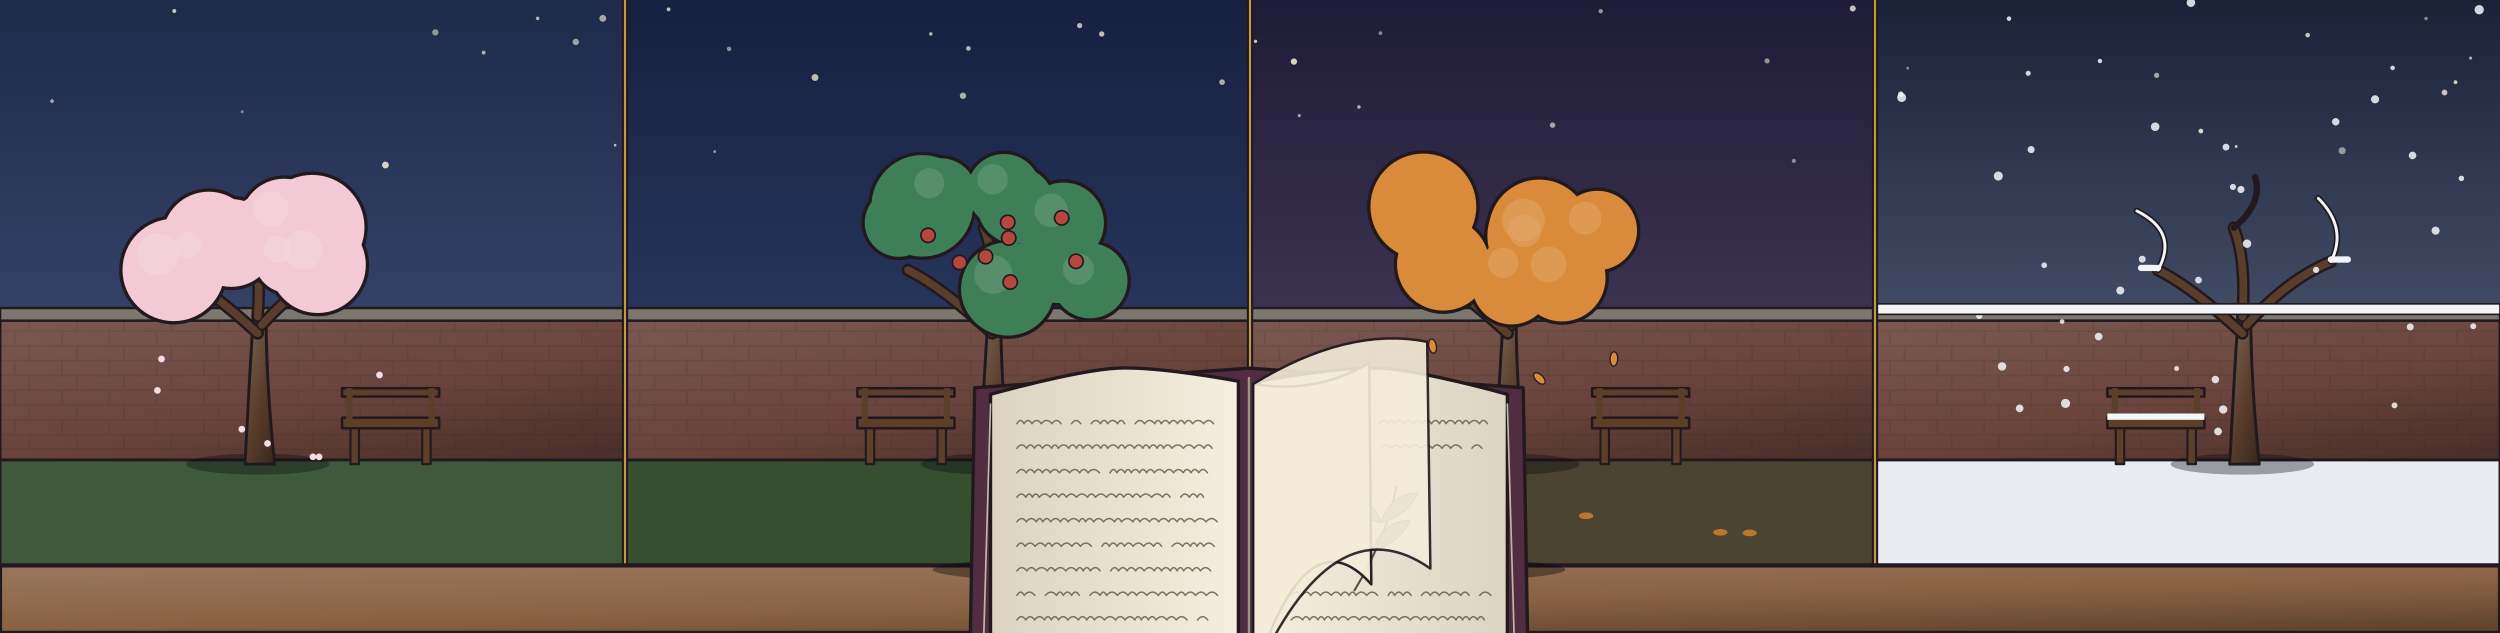
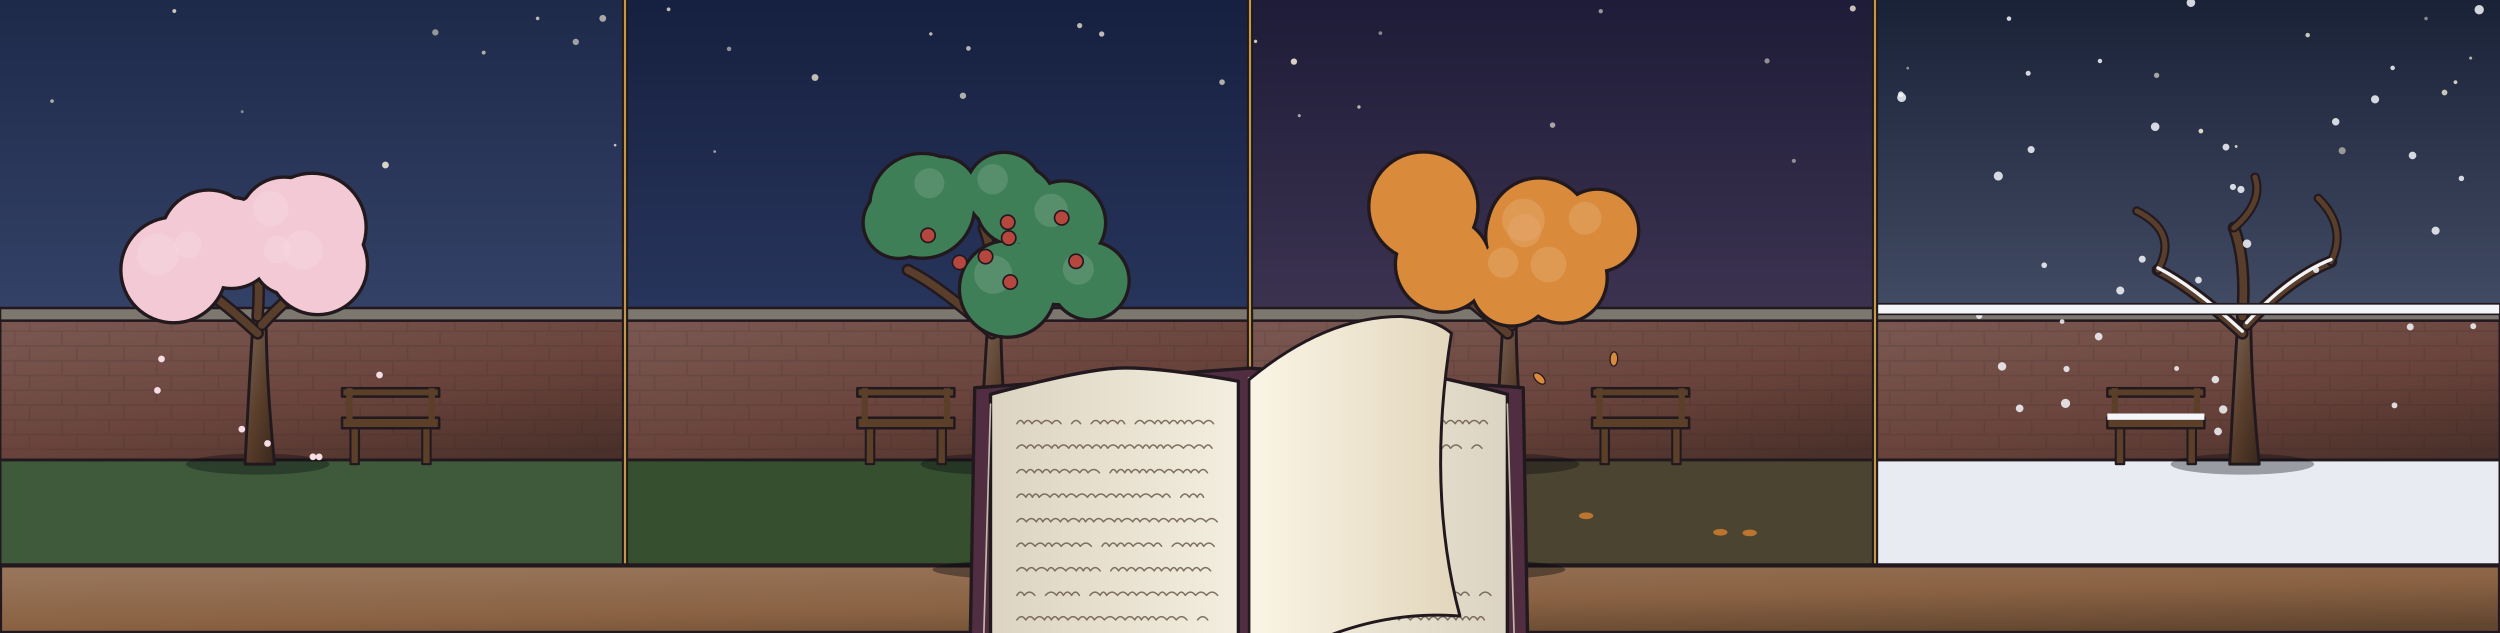
<svg xmlns="http://www.w3.org/2000/svg" viewBox="0 0 1185 300" role="img" aria-labelledby="vignette-ch08-title">
  <defs>
    <clipPath id="vignettech08-c0">
      <rect x="0" y="0" width="296.25" height="300" fill="#000" />
    </clipPath>
    <linearGradient id="vignettech08-g1" x1="0" y1="0" x2="0" y2="1">
      <stop offset="0" stop-color="#1e2a4a" />
      <stop offset="1" stop-color="#4a5a86" />
    </linearGradient>
    <linearGradient id="vignettech08-g2" x1="0.15" y1="0" x2="0.85" y2="1">
      <stop offset="0" stop-color="#795750" />
      <stop offset="0.55" stop-color="#6a443c" />
      <stop offset="1" stop-color="#4a302a" />
    </linearGradient>
    <linearGradient id="vignettech08-g3" x1="0.15" y1="0" x2="0.85" y2="1">
      <stop offset="0" stop-color="#786152" />
      <stop offset="0.55" stop-color="#5a3e2c" />
      <stop offset="1" stop-color="#3d2a1e" />
    </linearGradient>
    <clipPath id="vignettech08-c4">
      <rect x="296.25" y="0" width="296.25" height="300" fill="#000" />
    </clipPath>
    <linearGradient id="vignettech08-g5" x1="0" y1="0" x2="0" y2="1">
      <stop offset="0" stop-color="#162040" />
      <stop offset="1" stop-color="#3a4a78" />
    </linearGradient>
    <clipPath id="vignettech08-c6">
      <rect x="592.5" y="0" width="296.25" height="300" fill="#000" />
    </clipPath>
    <linearGradient id="vignettech08-g7" x1="0" y1="0" x2="0" y2="1">
      <stop offset="0" stop-color="#1e1c38" />
      <stop offset="1" stop-color="#5a4a6a" />
    </linearGradient>
    <clipPath id="vignettech08-c8">
      <rect x="888.75" y="0" width="296.25" height="300" fill="#000" />
    </clipPath>
    <linearGradient id="vignettech08-g9" x1="0" y1="0" x2="0" y2="1">
      <stop offset="0" stop-color="#1a2238" />
      <stop offset="1" stop-color="#6a7690" />
    </linearGradient>
    <linearGradient id="vignettech08-g10" x1="0.15" y1="0" x2="0.85" y2="1">
      <stop offset="0" stop-color="#98755a" />
      <stop offset="0.55" stop-color="#8a6243" />
      <stop offset="1" stop-color="#61452f" />
    </linearGradient>
    <linearGradient id="vignettech08-g11" x1="1" y1="0" x2="0" y2="0">
      <stop offset="0" stop-color="#f4eee0" />
      <stop offset="1" stop-color="#dcd4c1" />
    </linearGradient>
    <linearGradient id="vignettech08-g12" x1="0" y1="0" x2="1" y2="0">
      <stop offset="0" stop-color="#f4eee0" />
      <stop offset="1" stop-color="#dcd4c1" />
+     </linearGradient>
+     <linearGradient id="vignettech08-g13" x1="0" y1="0" x2="1" y2="0">
+       <stop offset="0" stop-color="#fbf5e6" />
+       <stop offset="1" stop-color="#e2d6bc" />
    </linearGradient>
  </defs>
  <g clip-path="url(#vignettech08-c0)">
    <rect x="0" y="0" width="296.25" height="300" fill="url(#vignettech08-g1)" />
    <circle cx="229.27" cy="24.94" r="0.95" fill="#f4ecd8" opacity="0.67" />
    <circle cx="291.58" cy="68.82" r="0.65" fill="#f4ecd8" opacity="0.77" />
    <circle cx="182.7" cy="78.22" r="1.62" fill="#f4ecd8" opacity="0.86" />
    <circle cx="82.62" cy="5.23" r="0.95" fill="#f4ecd8" opacity="0.81" />
    <circle cx="24.67" cy="47.92" r="0.88" fill="#f4ecd8" opacity="0.67" />
    <circle cx="206.35" cy="15.35" r="1.51" fill="#f4ecd8" opacity="0.55" />
    <circle cx="254.84" cy="8.73" r="0.87" fill="#f4ecd8" opacity="0.73" />
    <circle cx="285.71" cy="8.7" r="1.63" fill="#f4ecd8" opacity="0.65" />
    <circle cx="272.92" cy="19.87" r="1.51" fill="#f4ecd8" opacity="0.61" />
    <circle cx="114.79" cy="52.94" r="0.71" fill="#f4ecd8" opacity="0.48" />
    <rect x="0" y="150" width="296.25" height="70" fill="url(#vignettech08-g2)" stroke="#22191f" stroke-width="1.4" stroke-linejoin="round" stroke-linecap="round" />
    <path d="M0,157H296.25M14,157V150M36.4,157V150M58.8,157V150M81.2,157V150M103.6,157V150M126,157V150M148.4,157V150M170.8,157V150M193.2,157V150M215.6,157V150M238,157V150M260.4,157V150M282.8,157V150M0,164H296.25M7,164V157M29.4,164V157M51.8,164V157M74.2,164V157M96.6,164V157M119,164V157M141.4,164V157M163.8,164V157M186.2,164V157M208.6,164V157M231,164V157M253.4,164V157M275.8,164V157M0,171H296.25M14,171V164M36.4,171V164M58.8,171V164M81.2,171V164M103.6,171V164M126,171V164M148.4,171V164M170.8,171V164M193.2,171V164M215.6,171V164M238,171V164M260.4,171V164M282.8,171V164M0,178H296.25M7,178V171M29.4,178V171M51.8,178V171M74.2,178V171M96.6,178V171M119,178V171M141.4,178V171M163.8,178V171M186.2,178V171M208.6,178V171M231,178V171M253.4,178V171M275.8,178V171M0,185H296.25M14,185V178M36.4,185V178M58.8,185V178M81.2,185V178M103.6,185V178M126,185V178M148.4,185V178M170.8,185V178M193.2,185V178M215.6,185V178M238,185V178M260.4,185V178M282.8,185V178M0,192H296.25M7,192V185M29.4,192V185M51.8,192V185M74.2,192V185M96.6,192V185M119,192V185M141.4,192V185M163.8,192V185M186.2,192V185M208.6,192V185M231,192V185M253.4,192V185M275.8,192V185M0,199H296.25M14,199V192M36.4,199V192M58.8,199V192M81.2,199V192M103.6,199V192M126,199V192M148.4,199V192M170.8,199V192M193.2,199V192M215.6,199V192M238,199V192M260.4,199V192M282.8,199V192M0,206H296.25M7,206V199M29.4,206V199M51.8,206V199M74.2,206V199M96.6,206V199M119,206V199M141.4,206V199M163.8,206V199M186.2,206V199M208.6,206V199M231,206V199M253.4,206V199M275.8,206V199M0,213H296.25M14,213V206M36.4,213V206M58.8,213V206M81.2,213V206M103.6,213V206M126,213V206M148.4,213V206M170.8,213V206M193.2,213V206M215.6,213V206M238,213V206M260.4,213V206M282.8,213V206" fill="none" stroke="#22191f" stroke-width="0.8" stroke-linejoin="round" stroke-linecap="round" opacity="0.12" />
    <rect x="0" y="146" width="296.25" height="6" fill="#7d786f" stroke="#22191f" stroke-width="1.2" stroke-linejoin="round" stroke-linecap="round" />
    <rect x="0" y="218" width="296.25" height="82" fill="#3f5a3a" stroke="#22191f" stroke-width="1.4" stroke-linejoin="round" stroke-linecap="round" />
    <ellipse cx="122.13" cy="220" rx="34" ry="5" fill="#05070d" opacity="0.35" />
    <path d="M116.125,220Q118.125,180 120.125,150L126.125,150Q126.125,180 130.125,220Z" fill="url(#vignettech08-g3)" stroke="#22191f" stroke-width="1.4" stroke-linejoin="round" stroke-linecap="round" />
    <path d="M122.125,158Q98.125,136 82.125,128M124.125,154Q144.125,132 164.125,124M122.125,150Q124.125,124 118.125,108" fill="none" stroke="#22191f" stroke-width="6" stroke-linejoin="round" stroke-linecap="round" />
    <path d="M122.125,158Q98.125,136 82.125,128M124.125,154Q144.125,132 164.125,124M122.125,150Q124.125,124 118.125,108" fill="none" stroke="#5a3e2c" stroke-width="3.6" stroke-linejoin="round" stroke-linecap="round" />
    <circle cx="150.61" cy="125.57" r="24.39" fill="#22191f" />
    <circle cx="82.31" cy="127.97" r="25.84" fill="#22191f" />
    <circle cx="136.31" cy="123.2" r="17.17" fill="#22191f" />
    <circle cx="93.89" cy="120.92" r="17" fill="#22191f" />
    <circle cx="134.64" cy="105.28" r="22.15" fill="#22191f" />
    <circle cx="125.66" cy="109.06" r="18.57" fill="#22191f" />
    <circle cx="98.91" cy="112.72" r="23.46" fill="#22191f" />
    <circle cx="109.65" cy="115.18" r="22.39" fill="#22191f" />
    <circle cx="147.95" cy="107.72" r="26.41" fill="#22191f" />
    <circle cx="150.61" cy="125.57" r="22.79" fill="#f2c9d4" />
    <circle cx="82.31" cy="127.97" r="24.24" fill="#f2c9d4" />
    <circle cx="136.31" cy="123.2" r="15.57" fill="#f2c9d4" />
    <circle cx="93.89" cy="120.92" r="15.4" fill="#f2c9d4" />
    <circle cx="134.64" cy="105.28" r="20.55" fill="#f2c9d4" />
    <circle cx="125.66" cy="109.06" r="16.97" fill="#f2c9d4" />
    <circle cx="98.91" cy="112.72" r="21.86" fill="#f2c9d4" />
    <circle cx="109.65" cy="115.18" r="20.79" fill="#f2c9d4" />
    <circle cx="147.95" cy="107.72" r="24.81" fill="#f2c9d4" />
    <circle cx="143.59" cy="118.55" r="9.36" fill="#f5d7df" opacity="0.5" />
    <circle cx="74.86" cy="120.52" r="9.94" fill="#f5d7df" opacity="0.5" />
    <circle cx="131.46" cy="118.35" r="6.47" fill="#f5d7df" opacity="0.5" />
    <circle cx="89.09" cy="116.12" r="6.4" fill="#f5d7df" opacity="0.5" />
    <circle cx="128.3" cy="98.94" r="8.46" fill="#f5d7df" opacity="0.5" />
    <circle cx="148.32" cy="216.53" r="1.6" fill="#f6dde4" />
    <circle cx="126.8" cy="210.21" r="1.6" fill="#f6dde4" />
    <circle cx="76.55" cy="170.15" r="1.6" fill="#f6dde4" />
    <circle cx="114.62" cy="203.43" r="1.6" fill="#f6dde4" />
    <circle cx="179.89" cy="177.74" r="1.6" fill="#f6dde4" />
    <circle cx="74.62" cy="185.04" r="1.6" fill="#f6dde4" />
    <circle cx="151.26" cy="216.56" r="1.6" fill="#f6dde4" />
    <rect x="162.13" y="198" width="46" height="5" fill="#5b3f28" stroke="#22191f" stroke-width="1.2" stroke-linejoin="round" stroke-linecap="round" />
    <rect x="166.13" y="203" width="4" height="17" fill="#5b3f28" stroke="#22191f" stroke-width="1" stroke-linejoin="round" stroke-linecap="round" />
    <rect x="200.13" y="203" width="4" height="17" fill="#5b3f28" stroke="#22191f" stroke-width="1" stroke-linejoin="round" stroke-linecap="round" />
    <rect x="162.13" y="184" width="46" height="4" fill="#5b3f28" stroke="#22191f" stroke-width="1.2" stroke-linejoin="round" stroke-linecap="round" />
    <rect x="164.13" y="184" width="3" height="15" fill="#5b3f28" />
    <rect x="203.13" y="184" width="3" height="15" fill="#5b3f28" />
  </g>
  <g clip-path="url(#vignettech08-c4)">
    <rect x="296.25" y="0" width="296.25" height="300" fill="url(#vignettech08-g5)" />
    <circle cx="522.2" cy="16.13" r="1.27" fill="#f4ecd8" opacity="0.76" />
    <circle cx="441.2" cy="16.08" r="0.82" fill="#f4ecd8" opacity="0.75" />
    <circle cx="386.32" cy="36.74" r="1.64" fill="#f4ecd8" opacity="0.76" />
    <circle cx="456.43" cy="45.4" r="1.51" fill="#f4ecd8" opacity="0.69" />
    <circle cx="579.26" cy="38.95" r="1.34" fill="#f4ecd8" opacity="0.69" />
    <circle cx="511.76" cy="12.14" r="1.25" fill="#f4ecd8" opacity="0.74" />
    <circle cx="316.91" cy="4.42" r="0.92" fill="#f4ecd8" opacity="0.76" />
    <circle cx="338.77" cy="71.84" r="0.65" fill="#f4ecd8" opacity="0.62" />
    <circle cx="345.58" cy="23.18" r="1.07" fill="#f4ecd8" opacity="0.55" />
    <circle cx="459.03" cy="22.95" r="1.12" fill="#f4ecd8" opacity="0.72" />
    <rect x="296.25" y="150" width="296.25" height="70" fill="url(#vignettech08-g2)" stroke="#22191f" stroke-width="1.4" stroke-linejoin="round" stroke-linecap="round" />
    <path d="M296.25,157H592.5M310.25,157V150M332.65,157V150M355.05,157V150M377.45,157V150M399.85,157V150M422.25,157V150M444.65,157V150M467.05,157V150M489.45,157V150M511.85,157V150M534.25,157V150M556.65,157V150M579.05,157V150M296.25,164H592.5M303.25,164V157M325.65,164V157M348.05,164V157M370.45,164V157M392.85,164V157M415.25,164V157M437.65,164V157M460.05,164V157M482.45,164V157M504.85,164V157M527.25,164V157M549.65,164V157M572.05,164V157M296.25,171H592.5M310.25,171V164M332.65,171V164M355.05,171V164M377.45,171V164M399.85,171V164M422.25,171V164M444.65,171V164M467.05,171V164M489.45,171V164M511.85,171V164M534.25,171V164M556.65,171V164M579.05,171V164M296.25,178H592.5M303.25,178V171M325.65,178V171M348.05,178V171M370.45,178V171M392.85,178V171M415.25,178V171M437.65,178V171M460.05,178V171M482.45,178V171M504.85,178V171M527.25,178V171M549.65,178V171M572.05,178V171M296.25,185H592.5M310.25,185V178M332.65,185V178M355.05,185V178M377.45,185V178M399.85,185V178M422.25,185V178M444.65,185V178M467.05,185V178M489.45,185V178M511.85,185V178M534.25,185V178M556.65,185V178M579.05,185V178M296.25,192H592.5M303.25,192V185M325.65,192V185M348.05,192V185M370.45,192V185M392.85,192V185M415.25,192V185M437.65,192V185M460.05,192V185M482.45,192V185M504.85,192V185M527.25,192V185M549.65,192V185M572.05,192V185M296.25,199H592.5M310.25,199V192M332.65,199V192M355.05,199V192M377.45,199V192M399.85,199V192M422.25,199V192M444.65,199V192M467.05,199V192M489.45,199V192M511.85,199V192M534.25,199V192M556.65,199V192M579.05,199V192M296.25,206H592.5M303.25,206V199M325.65,206V199M348.05,206V199M370.45,206V199M392.85,206V199M415.25,206V199M437.65,206V199M460.05,206V199M482.45,206V199M504.85,206V199M527.25,206V199M549.65,206V199M572.05,206V199M296.25,213H592.5M310.25,213V206M332.65,213V206M355.05,213V206M377.45,213V206M399.85,213V206M422.25,213V206M444.65,213V206M467.05,213V206M489.45,213V206M511.85,213V206M534.25,213V206M556.65,213V206M579.05,213V206" fill="none" stroke="#22191f" stroke-width="0.8" stroke-linejoin="round" stroke-linecap="round" opacity="0.12" />
    <rect x="296.25" y="146" width="296.25" height="6" fill="#7d786f" stroke="#22191f" stroke-width="1.2" stroke-linejoin="round" stroke-linecap="round" />
    <rect x="296.25" y="218" width="296.25" height="82" fill="#36502f" stroke="#22191f" stroke-width="1.4" stroke-linejoin="round" stroke-linecap="round" />
    <ellipse cx="470.38" cy="220" rx="34" ry="5" fill="#05070d" opacity="0.35" />
    <path d="M464.375,220Q466.375,180 468.375,150L474.375,150Q474.375,180 478.375,220Z" fill="url(#vignettech08-g3)" stroke="#22191f" stroke-width="1.4" stroke-linejoin="round" stroke-linecap="round" />
    <path d="M470.375,158Q446.375,136 430.375,128M472.375,154Q492.375,132 512.375,124M470.375,150Q472.375,124 466.375,108" fill="none" stroke="#22191f" stroke-width="6" stroke-linejoin="round" stroke-linecap="round" />
    <path d="M470.375,158Q446.375,136 430.375,128M472.375,154Q492.375,132 512.375,124M470.375,150Q472.375,124 466.375,108" fill="none" stroke="#5a3e2c" stroke-width="3.6" stroke-linejoin="round" stroke-linecap="round" />
    <circle cx="504.15" cy="105.64" r="20.72" fill="#22191f" />
    <circle cx="475.9" cy="90.34" r="18.95" fill="#22191f" />
    <circle cx="516.64" cy="133.1" r="19.39" fill="#22191f" />
    <circle cx="445.84" cy="92.17" r="18.76" fill="#22191f" />
    <circle cx="477.65" cy="136.96" r="23.7" fill="#22191f" />
    <circle cx="481.58" cy="97.27" r="19.87" fill="#22191f" />
    <circle cx="426.06" cy="105.57" r="17.76" fill="#22191f" />
    <circle cx="437.15" cy="97.56" r="25.66" fill="#22191f" />
    <circle cx="501.77" cy="123.63" r="21.61" fill="#22191f" />
    <circle cx="504.15" cy="105.64" r="19.12" fill="#3f7f58" />
    <circle cx="475.9" cy="90.34" r="17.35" fill="#3f7f58" />
    <circle cx="516.64" cy="133.1" r="17.79" fill="#3f7f58" />
    <circle cx="445.84" cy="92.17" r="17.16" fill="#3f7f58" />
    <circle cx="477.65" cy="136.96" r="22.1" fill="#3f7f58" />
    <circle cx="481.58" cy="97.27" r="18.27" fill="#3f7f58" />
    <circle cx="426.06" cy="105.57" r="16.16" fill="#3f7f58" />
    <circle cx="437.15" cy="97.56" r="24.06" fill="#3f7f58" />
    <circle cx="501.77" cy="123.63" r="20.01" fill="#3f7f58" />
    <circle cx="498.24" cy="99.72" r="7.89" fill="#6f9f82" opacity="0.5" />
    <circle cx="470.51" cy="84.95" r="7.18" fill="#6f9f82" opacity="0.5" />
    <circle cx="511.12" cy="127.58" r="7.36" fill="#6f9f82" opacity="0.5" />
    <circle cx="440.51" cy="86.84" r="7.1" fill="#6f9f82" opacity="0.5" />
    <circle cx="470.84" cy="130.15" r="9.08" fill="#6f9f82" opacity="0.5" />
    <circle cx="439.91" cy="111.55" r="3.4" fill="#b5473f" stroke="#22191f" stroke-width="0.8" stroke-linejoin="round" stroke-linecap="round" />
    <circle cx="503.24" cy="103.25" r="3.4" fill="#b5473f" stroke="#22191f" stroke-width="0.8" stroke-linejoin="round" stroke-linecap="round" />
    <circle cx="478.13" cy="112.81" r="3.4" fill="#b5473f" stroke="#22191f" stroke-width="0.8" stroke-linejoin="round" stroke-linecap="round" />
    <circle cx="454.83" cy="124.41" r="3.4" fill="#b5473f" stroke="#22191f" stroke-width="0.8" stroke-linejoin="round" stroke-linecap="round" />
    <circle cx="467.15" cy="121.62" r="3.4" fill="#b5473f" stroke="#22191f" stroke-width="0.8" stroke-linejoin="round" stroke-linecap="round" />
    <circle cx="478.85" cy="133.69" r="3.4" fill="#b5473f" stroke="#22191f" stroke-width="0.8" stroke-linejoin="round" stroke-linecap="round" />
    <circle cx="477.67" cy="105.36" r="3.4" fill="#b5473f" stroke="#22191f" stroke-width="0.8" stroke-linejoin="round" stroke-linecap="round" />
    <circle cx="510.05" cy="123.86" r="3.4" fill="#b5473f" stroke="#22191f" stroke-width="0.8" stroke-linejoin="round" stroke-linecap="round" />
    <rect x="406.38" y="198" width="46" height="5" fill="#5b3f28" stroke="#22191f" stroke-width="1.2" stroke-linejoin="round" stroke-linecap="round" />
    <rect x="410.38" y="203" width="4" height="17" fill="#5b3f28" stroke="#22191f" stroke-width="1" stroke-linejoin="round" stroke-linecap="round" />
    <rect x="444.38" y="203" width="4" height="17" fill="#5b3f28" stroke="#22191f" stroke-width="1" stroke-linejoin="round" stroke-linecap="round" />
    <rect x="406.38" y="184" width="46" height="4" fill="#5b3f28" stroke="#22191f" stroke-width="1.2" stroke-linejoin="round" stroke-linecap="round" />
    <rect x="408.38" y="184" width="3" height="15" fill="#5b3f28" />
    <rect x="447.38" y="184" width="3" height="15" fill="#5b3f28" />
  </g>
  <path d="M296.25,0V300" fill="none" stroke="#22191f" stroke-width="3" stroke-linejoin="round" stroke-linecap="round" />
  <path d="M296.25,0V300" fill="none" stroke="#c29a45" stroke-width="1" stroke-linejoin="round" stroke-linecap="round" />
  <g clip-path="url(#vignettech08-c6)">
    <rect x="592.5" y="0" width="296.25" height="300" fill="url(#vignettech08-g7)" />
    <circle cx="654.3" cy="15.71" r="0.9" fill="#f4ecd8" opacity="0.5" />
    <circle cx="613.32" cy="29.21" r="1.51" fill="#f4ecd8" opacity="0.86" />
    <circle cx="837.59" cy="28.87" r="1.23" fill="#f4ecd8" opacity="0.55" />
    <circle cx="615.85" cy="54.82" r="0.74" fill="#f4ecd8" opacity="0.67" />
    <circle cx="735.91" cy="59.31" r="1.3" fill="#f4ecd8" opacity="0.64" />
    <circle cx="644.14" cy="50.71" r="0.83" fill="#f4ecd8" opacity="0.73" />
    <circle cx="595.13" cy="19.61" r="0.81" fill="#f4ecd8" opacity="0.8" />
    <circle cx="850.29" cy="76.26" r="0.98" fill="#f4ecd8" opacity="0.52" />
    <circle cx="758.75" cy="5.32" r="1.03" fill="#f4ecd8" opacity="0.58" />
    <circle cx="878.22" cy="4.03" r="1.43" fill="#f4ecd8" opacity="0.79" />
    <rect x="592.5" y="150" width="296.25" height="70" fill="url(#vignettech08-g2)" stroke="#22191f" stroke-width="1.4" stroke-linejoin="round" stroke-linecap="round" />
    <path d="M592.5,157H888.75M606.5,157V150M628.9,157V150M651.3,157V150M673.7,157V150M696.1,157V150M718.5,157V150M740.9,157V150M763.3,157V150M785.7,157V150M808.1,157V150M830.5,157V150M852.9,157V150M875.3,157V150M592.5,164H888.75M599.5,164V157M621.9,164V157M644.3,164V157M666.7,164V157M689.1,164V157M711.5,164V157M733.9,164V157M756.3,164V157M778.7,164V157M801.1,164V157M823.5,164V157M845.9,164V157M868.3,164V157M592.5,171H888.75M606.5,171V164M628.9,171V164M651.3,171V164M673.7,171V164M696.1,171V164M718.5,171V164M740.9,171V164M763.3,171V164M785.7,171V164M808.1,171V164M830.5,171V164M852.9,171V164M875.3,171V164M592.5,178H888.75M599.5,178V171M621.9,178V171M644.3,178V171M666.7,178V171M689.1,178V171M711.5,178V171M733.9,178V171M756.3,178V171M778.7,178V171M801.1,178V171M823.5,178V171M845.9,178V171M868.3,178V171M592.5,185H888.75M606.5,185V178M628.9,185V178M651.3,185V178M673.7,185V178M696.1,185V178M718.5,185V178M740.9,185V178M763.3,185V178M785.7,185V178M808.1,185V178M830.5,185V178M852.9,185V178M875.3,185V178M592.5,192H888.75M599.5,192V185M621.9,192V185M644.3,192V185M666.7,192V185M689.1,192V185M711.5,192V185M733.9,192V185M756.3,192V185M778.7,192V185M801.1,192V185M823.5,192V185M845.9,192V185M868.3,192V185M592.5,199H888.75M606.5,199V192M628.9,199V192M651.3,199V192M673.7,199V192M696.1,199V192M718.5,199V192M740.9,199V192M763.3,199V192M785.7,199V192M808.1,199V192M830.5,199V192M852.9,199V192M875.3,199V192M592.5,206H888.75M599.5,206V199M621.9,206V199M644.3,206V199M666.7,206V199M689.1,206V199M711.5,206V199M733.9,206V199M756.3,206V199M778.7,206V199M801.1,206V199M823.5,206V199M845.9,206V199M868.3,206V199M592.5,213H888.75M606.5,213V206M628.9,213V206M651.3,213V206M673.7,213V206M696.1,213V206M718.5,213V206M740.9,213V206M763.3,213V206M785.7,213V206M808.1,213V206M830.5,213V206M852.9,213V206M875.3,213V206" fill="none" stroke="#22191f" stroke-width="0.8" stroke-linejoin="round" stroke-linecap="round" opacity="0.12" />
    <rect x="592.5" y="146" width="296.25" height="6" fill="#7d786f" stroke="#22191f" stroke-width="1.2" stroke-linejoin="round" stroke-linecap="round" />
    <rect x="592.5" y="218" width="296.25" height="82" fill="#4a4430" stroke="#22191f" stroke-width="1.4" stroke-linejoin="round" stroke-linecap="round" />
    <ellipse cx="714.63" cy="220" rx="34" ry="5" fill="#05070d" opacity="0.35" />
    <path d="M708.625,220Q710.625,180 712.625,150L718.625,150Q718.625,180 722.625,220Z" fill="url(#vignettech08-g3)" stroke="#22191f" stroke-width="1.4" stroke-linejoin="round" stroke-linecap="round" />
    <path d="M714.625,158Q690.625,136 674.625,128M716.625,154Q736.625,132 756.625,124M714.625,150Q716.625,124 710.625,108" fill="none" stroke="#22191f" stroke-width="6" stroke-linejoin="round" stroke-linecap="round" />
    <path d="M714.625,158Q690.625,136 674.625,128M716.625,154Q736.625,132 756.625,124M714.625,150Q716.625,124 710.625,108" fill="none" stroke="#5a3e2c" stroke-width="3.6" stroke-linejoin="round" stroke-linecap="round" />
    <circle cx="740.38" cy="131.72" r="22.25" fill="#22191f" />
    <circle cx="728.53" cy="115.24" r="20.66" fill="#22191f" />
    <circle cx="757.15" cy="109.26" r="20.42" fill="#22191f" />
    <circle cx="729.73" cy="111.85" r="26.31" fill="#22191f" />
    <circle cx="717.92" cy="129.95" r="19.04" fill="#22191f" />
    <circle cx="729.61" cy="108.97" r="25.45" fill="#22191f" />
    <circle cx="674.68" cy="97.88" r="26.68" fill="#22191f" />
    <circle cx="716.48" cy="135.1" r="20.27" fill="#22191f" />
    <circle cx="684.1" cy="125.32" r="23.5" fill="#22191f" />
    <circle cx="740.38" cy="131.72" r="20.65" fill="#d98a3a" />
    <circle cx="728.53" cy="115.24" r="19.06" fill="#d98a3a" />
    <circle cx="757.15" cy="109.26" r="18.82" fill="#d98a3a" />
    <circle cx="729.73" cy="111.85" r="24.71" fill="#d98a3a" />
    <circle cx="717.92" cy="129.95" r="17.44" fill="#d98a3a" />
    <circle cx="729.61" cy="108.97" r="23.85" fill="#d98a3a" />
    <circle cx="674.68" cy="97.88" r="25.08" fill="#d98a3a" />
    <circle cx="716.48" cy="135.1" r="18.67" fill="#d98a3a" />
    <circle cx="684.1" cy="125.32" r="21.9" fill="#d98a3a" />
    <circle cx="734" cy="125.35" r="8.5" fill="#e3a76b" opacity="0.5" />
    <circle cx="722.63" cy="109.35" r="7.86" fill="#e3a76b" opacity="0.5" />
    <circle cx="751.32" cy="103.44" r="7.77" fill="#e3a76b" opacity="0.5" />
    <circle cx="722.14" cy="104.26" r="10.12" fill="#e3a76b" opacity="0.5" />
    <circle cx="712.51" cy="124.54" r="7.22" fill="#e3a76b" opacity="0.5" />
    <ellipse cx="705.16" cy="195.37" rx="3.4" ry="1.8" fill="#d98a3a" stroke="#22191f" stroke-width="0.6" stroke-linejoin="round" stroke-linecap="round" transform="rotate(2.86 705.16 195.37)" />
    <ellipse cx="677.34" cy="207.33" rx="3.4" ry="1.8" fill="#d98a3a" stroke="#22191f" stroke-width="0.6" stroke-linejoin="round" stroke-linecap="round" transform="rotate(42.16 677.34 207.33)" />
    <ellipse cx="729.67" cy="179.4" rx="3.4" ry="1.8" fill="#d98a3a" stroke="#22191f" stroke-width="0.6" stroke-linejoin="round" stroke-linecap="round" transform="rotate(44.25 729.67 179.4)" />
    <ellipse cx="764.98" cy="170.15" rx="3.4" ry="1.8" fill="#d98a3a" stroke="#22191f" stroke-width="0.6" stroke-linejoin="round" stroke-linecap="round" transform="rotate(92.5 764.98 170.15)" />
    <ellipse cx="714.76" cy="192.17" rx="3.4" ry="1.8" fill="#d98a3a" stroke="#22191f" stroke-width="0.6" stroke-linejoin="round" stroke-linecap="round" transform="rotate(106.99 714.76 192.17)" />
    <ellipse cx="679.04" cy="164.06" rx="3.4" ry="1.8" fill="#d98a3a" stroke="#22191f" stroke-width="0.6" stroke-linejoin="round" stroke-linecap="round" transform="rotate(79.52 679.04 164.06)" />
    <ellipse cx="676.62" cy="213.3" rx="3.4" ry="1.8" fill="#d98a3a" stroke="#22191f" stroke-width="0.6" stroke-linejoin="round" stroke-linecap="round" transform="rotate(35.77 676.62 213.3)" />
    <ellipse cx="713.07" cy="199.54" rx="3.4" ry="1.8" fill="#d98a3a" stroke="#22191f" stroke-width="0.6" stroke-linejoin="round" stroke-linecap="round" transform="rotate(155.95 713.07 199.54)" />
    <ellipse cx="629.21" cy="268.54" rx="3.4" ry="1.6" fill="#c97a2e" opacity="0.9" />
    <ellipse cx="634.84" cy="255.43" rx="3.4" ry="1.6" fill="#c97a2e" opacity="0.9" />
    <ellipse cx="683.36" cy="244.73" rx="3.4" ry="1.6" fill="#c97a2e" opacity="0.9" />
    <ellipse cx="829.36" cy="252.6" rx="3.4" ry="1.6" fill="#c97a2e" opacity="0.9" />
    <ellipse cx="659.42" cy="278.82" rx="3.4" ry="1.6" fill="#c97a2e" opacity="0.9" />
    <ellipse cx="665.44" cy="250.04" rx="3.4" ry="1.6" fill="#c97a2e" opacity="0.9" />
    <ellipse cx="628.7" cy="266.93" rx="3.4" ry="1.6" fill="#c97a2e" opacity="0.9" />
    <ellipse cx="751.81" cy="244.49" rx="3.4" ry="1.6" fill="#c97a2e" opacity="0.9" />
    <ellipse cx="612.06" cy="233.56" rx="3.4" ry="1.6" fill="#c97a2e" opacity="0.9" />
    <ellipse cx="815.44" cy="252.31" rx="3.4" ry="1.6" fill="#c97a2e" opacity="0.9" />
    <rect x="754.63" y="198" width="46" height="5" fill="#5b3f28" stroke="#22191f" stroke-width="1.2" stroke-linejoin="round" stroke-linecap="round" />
    <rect x="758.63" y="203" width="4" height="17" fill="#5b3f28" stroke="#22191f" stroke-width="1" stroke-linejoin="round" stroke-linecap="round" />
    <rect x="792.63" y="203" width="4" height="17" fill="#5b3f28" stroke="#22191f" stroke-width="1" stroke-linejoin="round" stroke-linecap="round" />
    <rect x="754.63" y="184" width="46" height="4" fill="#5b3f28" stroke="#22191f" stroke-width="1.2" stroke-linejoin="round" stroke-linecap="round" />
    <rect x="756.63" y="184" width="3" height="15" fill="#5b3f28" />
    <rect x="795.63" y="184" width="3" height="15" fill="#5b3f28" />
  </g>
  <path d="M592.5,0V300" fill="none" stroke="#22191f" stroke-width="3" stroke-linejoin="round" stroke-linecap="round" />
  <path d="M592.5,0V300" fill="none" stroke="#c29a45" stroke-width="1" stroke-linejoin="round" stroke-linecap="round" />
  <g clip-path="url(#vignettech08-c8)">
    <rect x="888.75" y="0" width="296.25" height="300" fill="url(#vignettech08-g9)" />
    <circle cx="1110.19" cy="71.45" r="1.69" fill="#f4ecd8" opacity="0.54" />
    <circle cx="1149.95" cy="8.78" r="0.85" fill="#f4ecd8" opacity="0.5" />
    <circle cx="1171.08" cy="27.53" r="0.74" fill="#f4ecd8" opacity="0.69" />
    <circle cx="1022.24" cy="35.72" r="1.26" fill="#f4ecd8" opacity="0.63" />
    <circle cx="904.26" cy="32.3" r="0.67" fill="#f4ecd8" opacity="0.53" />
    <circle cx="1163.9" cy="38.96" r="0.92" fill="#f4ecd8" opacity="0.83" />
    <circle cx="1059.93" cy="69.43" r="0.68" fill="#f4ecd8" opacity="0.86" />
    <circle cx="1043.22" cy="62.13" r="1.12" fill="#f4ecd8" opacity="0.89" />
    <circle cx="1158.71" cy="43.86" r="1.37" fill="#f4ecd8" opacity="0.79" />
    <circle cx="1093.84" cy="16.64" r="1.08" fill="#f4ecd8" opacity="0.8" />
    <rect x="888.75" y="150" width="296.25" height="70" fill="url(#vignettech08-g2)" stroke="#22191f" stroke-width="1.4" stroke-linejoin="round" stroke-linecap="round" />
    <path d="M888.75,157H1185M902.75,157V150M925.15,157V150M947.55,157V150M969.95,157V150M992.35,157V150M1014.75,157V150M1037.15,157V150M1059.55,157V150M1081.95,157V150M1104.35,157V150M1126.75,157V150M1149.15,157V150M1171.55,157V150M888.75,164H1185M895.75,164V157M918.15,164V157M940.55,164V157M962.95,164V157M985.35,164V157M1007.75,164V157M1030.15,164V157M1052.55,164V157M1074.95,164V157M1097.35,164V157M1119.75,164V157M1142.15,164V157M1164.55,164V157M888.75,171H1185M902.75,171V164M925.15,171V164M947.55,171V164M969.95,171V164M992.35,171V164M1014.75,171V164M1037.15,171V164M1059.55,171V164M1081.95,171V164M1104.35,171V164M1126.75,171V164M1149.15,171V164M1171.55,171V164M888.75,178H1185M895.75,178V171M918.15,178V171M940.55,178V171M962.95,178V171M985.35,178V171M1007.75,178V171M1030.15,178V171M1052.55,178V171M1074.95,178V171M1097.35,178V171M1119.75,178V171M1142.15,178V171M1164.55,178V171M888.75,185H1185M902.75,185V178M925.15,185V178M947.55,185V178M969.95,185V178M992.35,185V178M1014.75,185V178M1037.15,185V178M1059.55,185V178M1081.95,185V178M1104.35,185V178M1126.75,185V178M1149.15,185V178M1171.55,185V178M888.75,192H1185M895.75,192V185M918.15,192V185M940.55,192V185M962.95,192V185M985.35,192V185M1007.75,192V185M1030.15,192V185M1052.55,192V185M1074.95,192V185M1097.35,192V185M1119.75,192V185M1142.15,192V185M1164.55,192V185M888.75,199H1185M902.75,199V192M925.15,199V192M947.55,199V192M969.95,199V192M992.35,199V192M1014.75,199V192M1037.15,199V192M1059.55,199V192M1081.95,199V192M1104.35,199V192M1126.75,199V192M1149.15,199V192M1171.55,199V192M888.75,206H1185M895.75,206V199M918.15,206V199M940.55,206V199M962.95,206V199M985.35,206V199M1007.75,206V199M1030.15,206V199M1052.55,206V199M1074.95,206V199M1097.35,206V199M1119.75,206V199M1142.15,206V199M1164.55,206V199M888.75,213H1185M902.75,213V206M925.15,213V206M947.55,213V206M969.95,213V206M992.35,213V206M1014.75,213V206M1037.15,213V206M1059.55,213V206M1081.95,213V206M1104.35,213V206M1126.75,213V206M1149.15,213V206M1171.55,213V206" fill="none" stroke="#22191f" stroke-width="0.8" stroke-linejoin="round" stroke-linecap="round" opacity="0.12" />
    <rect x="888.75" y="146" width="296.25" height="6" fill="#7d786f" stroke="#22191f" stroke-width="1.2" stroke-linejoin="round" stroke-linecap="round" />
    <rect x="888.75" y="218" width="296.25" height="82" fill="#e8ecf2" stroke="#22191f" stroke-width="1.4" stroke-linejoin="round" stroke-linecap="round" />
    <ellipse cx="1062.88" cy="220" rx="34" ry="5" fill="#05070d" opacity="0.35" />
    <path d="M1056.875,220Q1058.875,180 1060.875,150L1066.875,150Q1066.875,180 1070.875,220Z" fill="url(#vignettech08-g3)" stroke="#22191f" stroke-width="1.4" stroke-linejoin="round" stroke-linecap="round" />
    <path d="M1062.875,158Q1038.875,136 1022.875,128M1064.875,154Q1084.875,132 1104.875,124M1062.875,150Q1064.875,124 1058.875,108" fill="none" stroke="#22191f" stroke-width="6" stroke-linejoin="round" stroke-linecap="round" />
    <path d="M1062.875,158Q1038.875,136 1022.875,128M1064.875,154Q1084.875,132 1104.875,124M1062.875,150Q1064.875,124 1058.875,108" fill="none" stroke="#5a3e2c" stroke-width="3.6" stroke-linejoin="round" stroke-linecap="round" />
-     <path d="M1022.875,128Q1032.875,110 1012.875,100M1104.875,124Q1112.875,108 1098.875,94M1058.875,108Q1072.875,96 1068.875,84" fill="none" stroke="#22191f" stroke-width="3" stroke-linejoin="round" stroke-linecap="round" />
-     <path d="M1022.875,128Q1032.875,110 1012.875,100M1104.875,124Q1112.875,108 1098.875,94" fill="none" stroke="#f2f4f8" stroke-width="1.4" stroke-linejoin="round" stroke-linecap="round" />
-     <path d="M1022.875,127h-8M1104.875,123h8" fill="none" stroke="#f2f4f8" stroke-width="3" stroke-linejoin="round" stroke-linecap="round" />
+     <path d="M1022.875,128Q1032.875,110 1012.875,100M1104.875,124Q1112.875,108 1098.875,94M1058.875,108Q1072.875,96 1068.875,84" fill="none" stroke="#22191f" stroke-width="4.4" stroke-linejoin="round" stroke-linecap="round" />
+     <path d="M1022.875,128Q1032.875,110 1012.875,100M1104.875,124Q1112.875,108 1098.875,94M1058.875,108Q1072.875,96 1068.875,84" fill="none" stroke="#5a3e2c" stroke-width="2.4" stroke-linejoin="round" stroke-linecap="round" />
+     <path d="M1062.875,157Q1038.875,135 1022.875,127M1064.875,153Q1084.875,131 1104.875,123" fill="none" stroke="#f2f4f8" stroke-width="1.6" stroke-linejoin="round" stroke-linecap="round" />
    <circle cx="900.98" cy="44.65" r="1.33" fill="#f4f6fa" opacity="0.85" />
    <circle cx="994.76" cy="159.54" r="1.82" fill="#f4f6fa" opacity="0.85" />
    <circle cx="1038.49" cy="1.27" r="2.03" fill="#f4f6fa" opacity="0.85" />
    <circle cx="947.2" cy="83.45" r="2.14" fill="#f4f6fa" opacity="0.85" />
    <circle cx="979.06" cy="191.21" r="2.16" fill="#f4f6fa" opacity="0.85" />
    <circle cx="1175.14" cy="4.6" r="2.2" fill="#f4f6fa" opacity="0.85" />
    <circle cx="1134.11" cy="32.19" r="1.08" fill="#f4f6fa" opacity="0.85" />
    <circle cx="1042.07" cy="132.76" r="1.61" fill="#f4f6fa" opacity="0.85" />
    <circle cx="977.44" cy="152.4" r="1.12" fill="#f4f6fa" opacity="0.85" />
    <circle cx="938.15" cy="149.71" r="1.5" fill="#f4f6fa" opacity="0.85" />
    <circle cx="1062.2" cy="89.82" r="1.71" fill="#f4f6fa" opacity="0.85" />
    <circle cx="961.36" cy="34.74" r="1.2" fill="#f4f6fa" opacity="0.85" />
    <circle cx="1053.79" cy="194.09" r="1.97" fill="#f4f6fa" opacity="0.85" />
    <circle cx="948.97" cy="173.68" r="1.99" fill="#f4f6fa" opacity="0.85" />
    <circle cx="979.53" cy="174.91" r="1.47" fill="#f4f6fa" opacity="0.85" />
    <circle cx="1021.55" cy="60.08" r="2.03" fill="#f4f6fa" opacity="0.85" />
    <circle cx="1172.32" cy="154.63" r="1.42" fill="#f4f6fa" opacity="0.85" />
    <circle cx="1051.35" cy="204.51" r="1.85" fill="#f4f6fa" opacity="0.85" />
    <circle cx="1135" cy="192.15" r="1.4" fill="#f4f6fa" opacity="0.85" />
    <circle cx="1125.78" cy="47.08" r="1.92" fill="#f4f6fa" opacity="0.85" />
    <circle cx="1142.46" cy="154.96" r="1.66" fill="#f4f6fa" opacity="0.85" />
    <circle cx="901.38" cy="46.23" r="2.12" fill="#f4f6fa" opacity="0.85" />
    <circle cx="1143.54" cy="73.69" r="1.8" fill="#f4f6fa" opacity="0.85" />
    <circle cx="1031.71" cy="174.67" r="1.17" fill="#f4f6fa" opacity="0.85" />
    <circle cx="1166.7" cy="84.57" r="1.3" fill="#f4f6fa" opacity="0.85" />
    <circle cx="1097.82" cy="127.94" r="1.48" fill="#f4f6fa" opacity="0.85" />
    <circle cx="1050.08" cy="179.9" r="1.78" fill="#f4f6fa" opacity="0.85" />
    <circle cx="1065.09" cy="115.52" r="2" fill="#f4f6fa" opacity="0.85" />
    <circle cx="968.95" cy="125.73" r="1.35" fill="#f4f6fa" opacity="0.85" />
    <circle cx="1154.48" cy="109.34" r="1.91" fill="#f4f6fa" opacity="0.85" />
    <circle cx="1107.13" cy="57.72" r="1.77" fill="#f4f6fa" opacity="0.85" />
    <circle cx="995.38" cy="28.92" r="1.06" fill="#f4f6fa" opacity="0.85" />
    <circle cx="957.31" cy="193.56" r="1.82" fill="#f4f6fa" opacity="0.85" />
    <circle cx="1055.11" cy="69.74" r="1.63" fill="#f4f6fa" opacity="0.85" />
    <circle cx="1005.01" cy="137.71" r="1.9" fill="#f4f6fa" opacity="0.85" />
    <circle cx="1015.42" cy="122.85" r="1.66" fill="#f4f6fa" opacity="0.85" />
    <circle cx="952.25" cy="8.84" r="1.08" fill="#f4f6fa" opacity="0.85" />
    <circle cx="1148.21" cy="145.62" r="1.33" fill="#f4f6fa" opacity="0.85" />
    <circle cx="1058.42" cy="88.62" r="1.46" fill="#f4f6fa" opacity="0.85" />
    <circle cx="962.76" cy="70.91" r="1.69" fill="#f4f6fa" opacity="0.85" />
    <rect x="888.75" y="144" width="296.25" height="5" fill="#f2f4f8" stroke="#22191f" stroke-width="0.8" stroke-linejoin="round" stroke-linecap="round" />
    <rect x="998.88" y="198" width="46" height="5" fill="#5b3f28" stroke="#22191f" stroke-width="1.2" stroke-linejoin="round" stroke-linecap="round" />
    <rect x="1002.88" y="203" width="4" height="17" fill="#5b3f28" stroke="#22191f" stroke-width="1" stroke-linejoin="round" stroke-linecap="round" />
    <rect x="1036.88" y="203" width="4" height="17" fill="#5b3f28" stroke="#22191f" stroke-width="1" stroke-linejoin="round" stroke-linecap="round" />
    <rect x="998.88" y="184" width="46" height="4" fill="#5b3f28" stroke="#22191f" stroke-width="1.2" stroke-linejoin="round" stroke-linecap="round" />
    <rect x="1000.88" y="184" width="3" height="15" fill="#5b3f28" />
    <rect x="1039.88" y="184" width="3" height="15" fill="#5b3f28" />
    <rect x="998.88" y="196" width="46" height="3" fill="#f4f6fa" />
  </g>
  <path d="M888.75,0V300" fill="none" stroke="#22191f" stroke-width="3" stroke-linejoin="round" stroke-linecap="round" />
  <path d="M888.75,0V300" fill="none" stroke="#c29a45" stroke-width="1" stroke-linejoin="round" stroke-linecap="round" />
  <rect x="0" y="268" width="1185" height="32" fill="url(#vignettech08-g10)" stroke="#22191f" stroke-width="2" stroke-linejoin="round" stroke-linecap="round" />
  <ellipse cx="592" cy="270" rx="150" ry="8" fill="#05070d" opacity="0.4" />
  <g transform="translate(592 252) rotate(0)">
    <path d="M-130,-68.2C-130,-68.2 0,-77.5 0,-77.5C0,-77.5 130,-68.2 130,-68.2C130,-68.2 132.5,74.4 132.5,74.4C132.5,74.4 0,77.5 0,77.5C0,77.5 -132.5,74.4 -132.5,74.4C-132.5,74.4 -130,-68.2 -130,-68.2Z" fill="#512d41" stroke="#22191f" stroke-width="1.6" stroke-linejoin="round" stroke-linecap="round" />
    <path d="M-5,-71.3C-5,-71.3 -42.92,-78.53 -62.5,-77.5C-82.08,-76.47 -122.5,-65.1 -122.5,-65.1C-122.5,-65.1 -122.5,65.1 -122.5,65.1C-122.5,65.1 -82.08,58.38 -62.5,58.9C-42.92,59.42 -5,68.2 -5,68.2C-5,68.2 -5,-71.3 -5,-71.3Z" fill="url(#vignettech08-g11)" stroke="#22191f" stroke-width="1.6" stroke-linejoin="round" stroke-linecap="round" />
    <path d="M-122.5,-60.45L-126.25,68.2" fill="none" stroke="#bfb8a8" stroke-width="0.8" stroke-linejoin="round" stroke-linecap="round" />
    <path d="M-110,-51.15q1.7,-3.1 3.39,0q1.88,-3.1 3.75,0q2.23,-3.1 4.46,0q2.52,-3.1 5.05,0q2.13,-3.1 4.27,0m5,0q2.14,-3.1 4.29,0m5,0q2.21,-3.1 4.42,0q1.7,-3.1 3.4,0q2.37,-3.1 4.73,0q1.66,-3.1 3.32,0m5,0q2.19,-3.1 4.39,0q2.44,-3.1 4.88,0q1.55,-3.1 3.1,0q1.95,-3.1 3.9,0q1.9,-3.1 3.8,0q1.66,-3.1 3.31,0q1.9,-3.1 3.81,0q2.62,-3.1 5.25,0q2.36,-3.1 4.71,0M-110,-39.53q2.31,-3.1 4.62,0q1.85,-3.1 3.69,0q1.89,-3.1 3.78,0q2.21,-3.1 4.42,0q1.56,-3.1 3.12,0q2.49,-3.1 4.97,0q1.81,-3.1 3.62,0q1.59,-3.1 3.18,0q2.17,-3.1 4.34,0q2.01,-3.1 4.01,0q1.63,-3.1 3.27,0q2.55,-3.1 5.1,0q1.53,-3.1 3.06,0q2.26,-3.1 4.52,0q2,-3.1 4,0q1.54,-3.1 3.08,0q1.88,-3.1 3.75,0q1.5,-3.1 3,0q1.97,-3.1 3.94,0q2.73,-3.1 5.46,0q2.55,-3.1 5.1,0q2.34,-3.1 4.68,0q1.89,-3.1 3.78,0M-110,-27.9q2.23,-3.1 4.46,0q1.92,-3.1 3.84,0q1.9,-3.1 3.81,0q1.86,-3.1 3.71,0q2.17,-3.1 4.34,0q2.42,-3.1 4.85,0q2.39,-3.1 4.79,0q1.95,-3.1 3.91,0q2.72,-3.1 5.44,0m5,0q1.61,-3.1 3.23,0q1.9,-3.1 3.79,0q1.54,-3.1 3.08,0q1.95,-3.1 3.9,0q1.65,-3.1 3.3,0q1.82,-3.1 3.64,0q2.44,-3.1 4.88,0q2.17,-3.1 4.33,0q2.27,-3.1 4.54,0q1.83,-3.1 3.66,0q1.83,-3.1 3.65,0q2.09,-3.1 4.18,0M-110,-16.28q2.15,-3.1 4.3,0q1.54,-3.1 3.07,0q1.59,-3.1 3.18,0q2.59,-3.1 5.18,0q2.03,-3.1 4.07,0q1.83,-3.1 3.65,0q2.37,-3.1 4.74,0q2.65,-3.1 5.29,0q1.88,-3.1 3.75,0q2.61,-3.1 5.21,0q2.32,-3.1 4.65,0q1.76,-3.1 3.52,0q2.14,-3.1 4.27,0q1.78,-3.1 3.56,0q2.69,-3.1 5.38,0q2.63,-3.1 5.26,0q1.76,-3.1 3.53,0m5,0q2.07,-3.1 4.15,0q1.86,-3.1 3.72,0q1.51,-3.1 3.01,0m5,0M-110,-4.65q2.23,-3.1 4.47,0q2.39,-3.1 4.78,0q1.51,-3.1 3.03,0q1.87,-3.1 3.74,0q2.31,-3.1 4.62,0q1.81,-3.1 3.61,0q2.63,-3.1 5.26,0q1.52,-3.1 3.04,0q1.93,-3.1 3.86,0q2.31,-3.1 4.63,0q2.63,-3.1 5.27,0q1.64,-3.1 3.29,0q2.68,-3.1 5.37,0q1.67,-3.1 3.34,0q2.25,-3.1 4.5,0q2.22,-3.1 4.44,0q2.35,-3.1 4.7,0q1.97,-3.1 3.93,0q1.73,-3.1 3.47,0q2.47,-3.1 4.94,0q2.69,-3.1 5.38,0q2.66,-3.1 5.31,0M-110,6.97q1.95,-3.1 3.9,0q2.37,-3.1 4.74,0q2.43,-3.1 4.86,0q1.57,-3.1 3.13,0q2.2,-3.1 4.4,0q2.52,-3.1 5.05,0q2,-3.1 4,0q2.63,-3.1 5.25,0m5,0q1.73,-3.1 3.46,0q1.87,-3.1 3.73,0q1.73,-3.1 3.46,0q2.04,-3.1 4.09,0q2.51,-3.1 5.02,0q2.37,-3.1 4.73,0q1.88,-3.1 3.76,0m5,0q2.5,-3.1 4.99,0q1.83,-3.1 3.66,0q1.6,-3.1 3.2,0q1.54,-3.1 3.08,0q2.52,-3.1 5.03,0M-110,18.6q2.35,-3.1 4.7,0q2.15,-3.1 4.29,0q2.73,-3.1 5.47,0q1.75,-3.1 3.51,0q2.62,-3.1 5.24,0q2.5,-3.1 5,0q1.63,-3.1 3.27,0q1.68,-3.1 3.36,0q2.31,-3.1 4.63,0m5,0q1.86,-3.1 3.73,0q1.99,-3.1 3.99,0q2.04,-3.1 4.08,0q2.03,-3.1 4.06,0q2.39,-3.1 4.78,0q1.71,-3.1 3.43,0q2.11,-3.1 4.22,0q1.59,-3.1 3.18,0q1.55,-3.1 3.1,0q2.1,-3.1 4.19,0q1.89,-3.1 3.78,0q2.42,-3.1 4.84,0M-110,30.22q1.74,-3.1 3.49,0q2.52,-3.1 5.03,0m5,0q2.67,-3.1 5.34,0q1.58,-3.1 3.17,0q1.96,-3.1 3.92,0q1.83,-3.1 3.66,0m5,0q2.44,-3.1 4.87,0q1.52,-3.1 3.05,0q2.58,-3.1 5.17,0q2.49,-3.1 4.98,0q2,-3.1 4,0q2.46,-3.1 4.92,0q2.73,-3.1 5.47,0q1.88,-3.1 3.76,0q2.6,-3.1 5.21,0q1.89,-3.1 3.78,0q2.45,-3.1 4.9,0q2.57,-3.1 5.14,0q2.65,-3.1 5.31,0M-110,41.85q2.13,-3.1 4.25,0q2.06,-3.1 4.12,0q2.36,-3.1 4.72,0q1.62,-3.1 3.25,0q1.68,-3.1 3.36,0q2.23,-3.1 4.46,0q2.49,-3.1 4.97,0q2.01,-3.1 4.01,0q1.79,-3.1 3.58,0q2.37,-3.1 4.75,0q2.67,-3.1 5.35,0q2.22,-3.1 4.45,0q2.32,-3.1 4.63,0q1.55,-3.1 3.11,0q1.65,-3.1 3.3,0q1.82,-3.1 3.63,0q2.57,-3.1 5.15,0q2.21,-3.1 4.43,0q2.56,-3.1 5.12,0m5,0q2.42,-3.1 4.83,0" fill="none" stroke="#5a4a3a" stroke-width="0.72" stroke-linejoin="round" stroke-linecap="round" opacity="0.75" />
    <path d="M5,-71.3C5,-71.3 42.92,-78.53 62.5,-77.5C82.08,-76.47 122.5,-65.1 122.5,-65.1C122.5,-65.1 122.5,65.1 122.5,65.1C122.5,65.1 82.08,58.38 62.5,58.9C42.92,59.42 5,68.2 5,68.2C5,68.2 5,-71.3 5,-71.3Z" fill="url(#vignettech08-g12)" stroke="#22191f" stroke-width="1.6" stroke-linejoin="round" stroke-linecap="round" />
    <path d="M122.5,-60.45L126.25,68.2" fill="none" stroke="#bfb8a8" stroke-width="0.8" stroke-linejoin="round" stroke-linecap="round" />
    <path d="M20,-51.15q1.75,-3.1 3.49,0m5,0q2.56,-3.1 5.12,0q2.59,-3.1 5.18,0q2.09,-3.1 4.17,0q2.65,-3.1 5.3,0q2.06,-3.1 4.11,0q2.14,-3.1 4.29,0m5,0q2.03,-3.1 4.05,0q1.65,-3.1 3.3,0q2.11,-3.1 4.22,0q2.36,-3.1 4.72,0q2.1,-3.1 4.2,0q2.2,-3.1 4.4,0q1.88,-3.1 3.75,0q1.54,-3.1 3.07,0q2.17,-3.1 4.35,0q1.8,-3.1 3.59,0q1.52,-3.1 3.04,0q2.46,-3.1 4.92,0q1.89,-3.1 3.78,0M20,-39.53q1.8,-3.1 3.6,0q2.28,-3.1 4.56,0q2.5,-3.1 5.01,0q2.27,-3.1 4.54,0q2.07,-3.1 4.14,0m5,0q1.78,-3.1 3.57,0q1.71,-3.1 3.42,0q1.71,-3.1 3.42,0m5,0q2.64,-3.1 5.28,0q2.18,-3.1 4.36,0q2.15,-3.1 4.3,0q2.66,-3.1 5.31,0q2.68,-3.1 5.36,0q2.32,-3.1 4.65,0q2.02,-3.1 4.04,0q2.57,-3.1 5.13,0m5,0q2.37,-3.1 4.74,0M20,30.22q2.59,-3.1 5.19,0q2.06,-3.1 4.12,0q2.27,-3.1 4.53,0q2.62,-3.1 5.24,0q2.24,-3.1 4.48,0q1.96,-3.1 3.91,0q1.63,-3.1 3.25,0q2.54,-3.1 5.08,0q2.59,-3.1 5.19,0m5,0q1.53,-3.1 3.06,0q2,-3.1 4.01,0q1.89,-3.1 3.78,0m5,0q2.07,-3.1 4.14,0q2.1,-3.1 4.2,0q2.41,-3.1 4.82,0q2.71,-3.1 5.42,0q1.97,-3.1 3.93,0m5,0q2.68,-3.1 5.35,0M20,41.85q2.72,-3.1 5.45,0q1.64,-3.1 3.27,0q2,-3.1 4.01,0q1.51,-3.1 3.01,0q1.72,-3.1 3.44,0q1.65,-3.1 3.3,0q2.22,-3.1 4.43,0q2.72,-3.1 5.43,0q2.38,-3.1 4.75,0q2.21,-3.1 4.43,0q2.54,-3.1 5.09,0q2.24,-3.1 4.48,0q2.72,-3.1 5.45,0q2.48,-3.1 4.96,0q1.9,-3.1 3.8,0q2.11,-3.1 4.22,0q2.34,-3.1 4.68,0q1.96,-3.1 3.92,0q1.57,-3.1 3.14,0q1.62,-3.1 3.24,0q1.92,-3.1 3.83,0q1.61,-3.1 3.22,0" fill="none" stroke="#5a4a3a" stroke-width="0.72" stroke-linejoin="round" stroke-linecap="round" opacity="0.75" />
    <path d="M50,27.9Q65,3.1 70,-21.7" fill="none" stroke="#5a4a3a" stroke-width="0.96" stroke-linejoin="round" stroke-linecap="round" />
    <path d="M58.75,8.68q-12.5,-3.1 -17.5,-13.95q12.5,0 17.5,13.95" fill="#7a9a6a" stroke="#5a4a3a" stroke-width="0.64" stroke-linejoin="round" stroke-linecap="round" opacity="0.85" />
    <path d="M62.5,-4.34q-12.5,-3.1 -17.5,-13.95q12.5,0 17.5,13.95" fill="#7a9a6a" stroke="#5a4a3a" stroke-width="0.64" stroke-linejoin="round" stroke-linecap="round" opacity="0.85" />
    <path d="M58.75,8.68q12.5,-3.1 17.5,-13.95q-12.5,0 -17.5,13.95" fill="#7a9a6a" stroke="#5a4a3a" stroke-width="0.64" stroke-linejoin="round" stroke-linecap="round" opacity="0.85" />
    <path d="M62.5,-4.34q12.5,-3.1 17.5,-13.95q-12.5,0 -17.5,13.95" fill="#7a9a6a" stroke="#5a4a3a" stroke-width="0.64" stroke-linejoin="round" stroke-linecap="round" opacity="0.85" />
    <path d="M0,-72.85L0,71.3" fill="none" stroke="#9b9689" stroke-width="1.12" stroke-linejoin="round" stroke-linecap="round" />
    <path d="M10,68.2l5,34.1l3.75,-7.75l3.75,7.75l-2.5,-37.2Z" fill="#7b5bc4" stroke="#22191f" stroke-width="0.96" stroke-linejoin="round" stroke-linecap="round" />
  </g>
-   <path d="M594,182Q624,187 649,172L650,277Q619,242 594,322Z" fill="#f4ecd8" stroke="#22191f" stroke-width="1.2" stroke-linejoin="round" stroke-linecap="round" opacity="0.95" />
-   <path d="M594,182Q639,154.5 676.5,162L678,269.5Q631.5,237 594,322Z" fill="#f4ecd8" stroke="#22191f" stroke-width="1.2" stroke-linejoin="round" stroke-linecap="round" opacity="0.9" />
+   <path d="M592,180Q628,150 664,150Q680,151 688,158Q676,232 692,292Q640,288 592,322Z" fill="url(#vignettech08-g13)" stroke="#22191f" stroke-width="1.4" stroke-linejoin="round" stroke-linecap="round" />
</svg>
